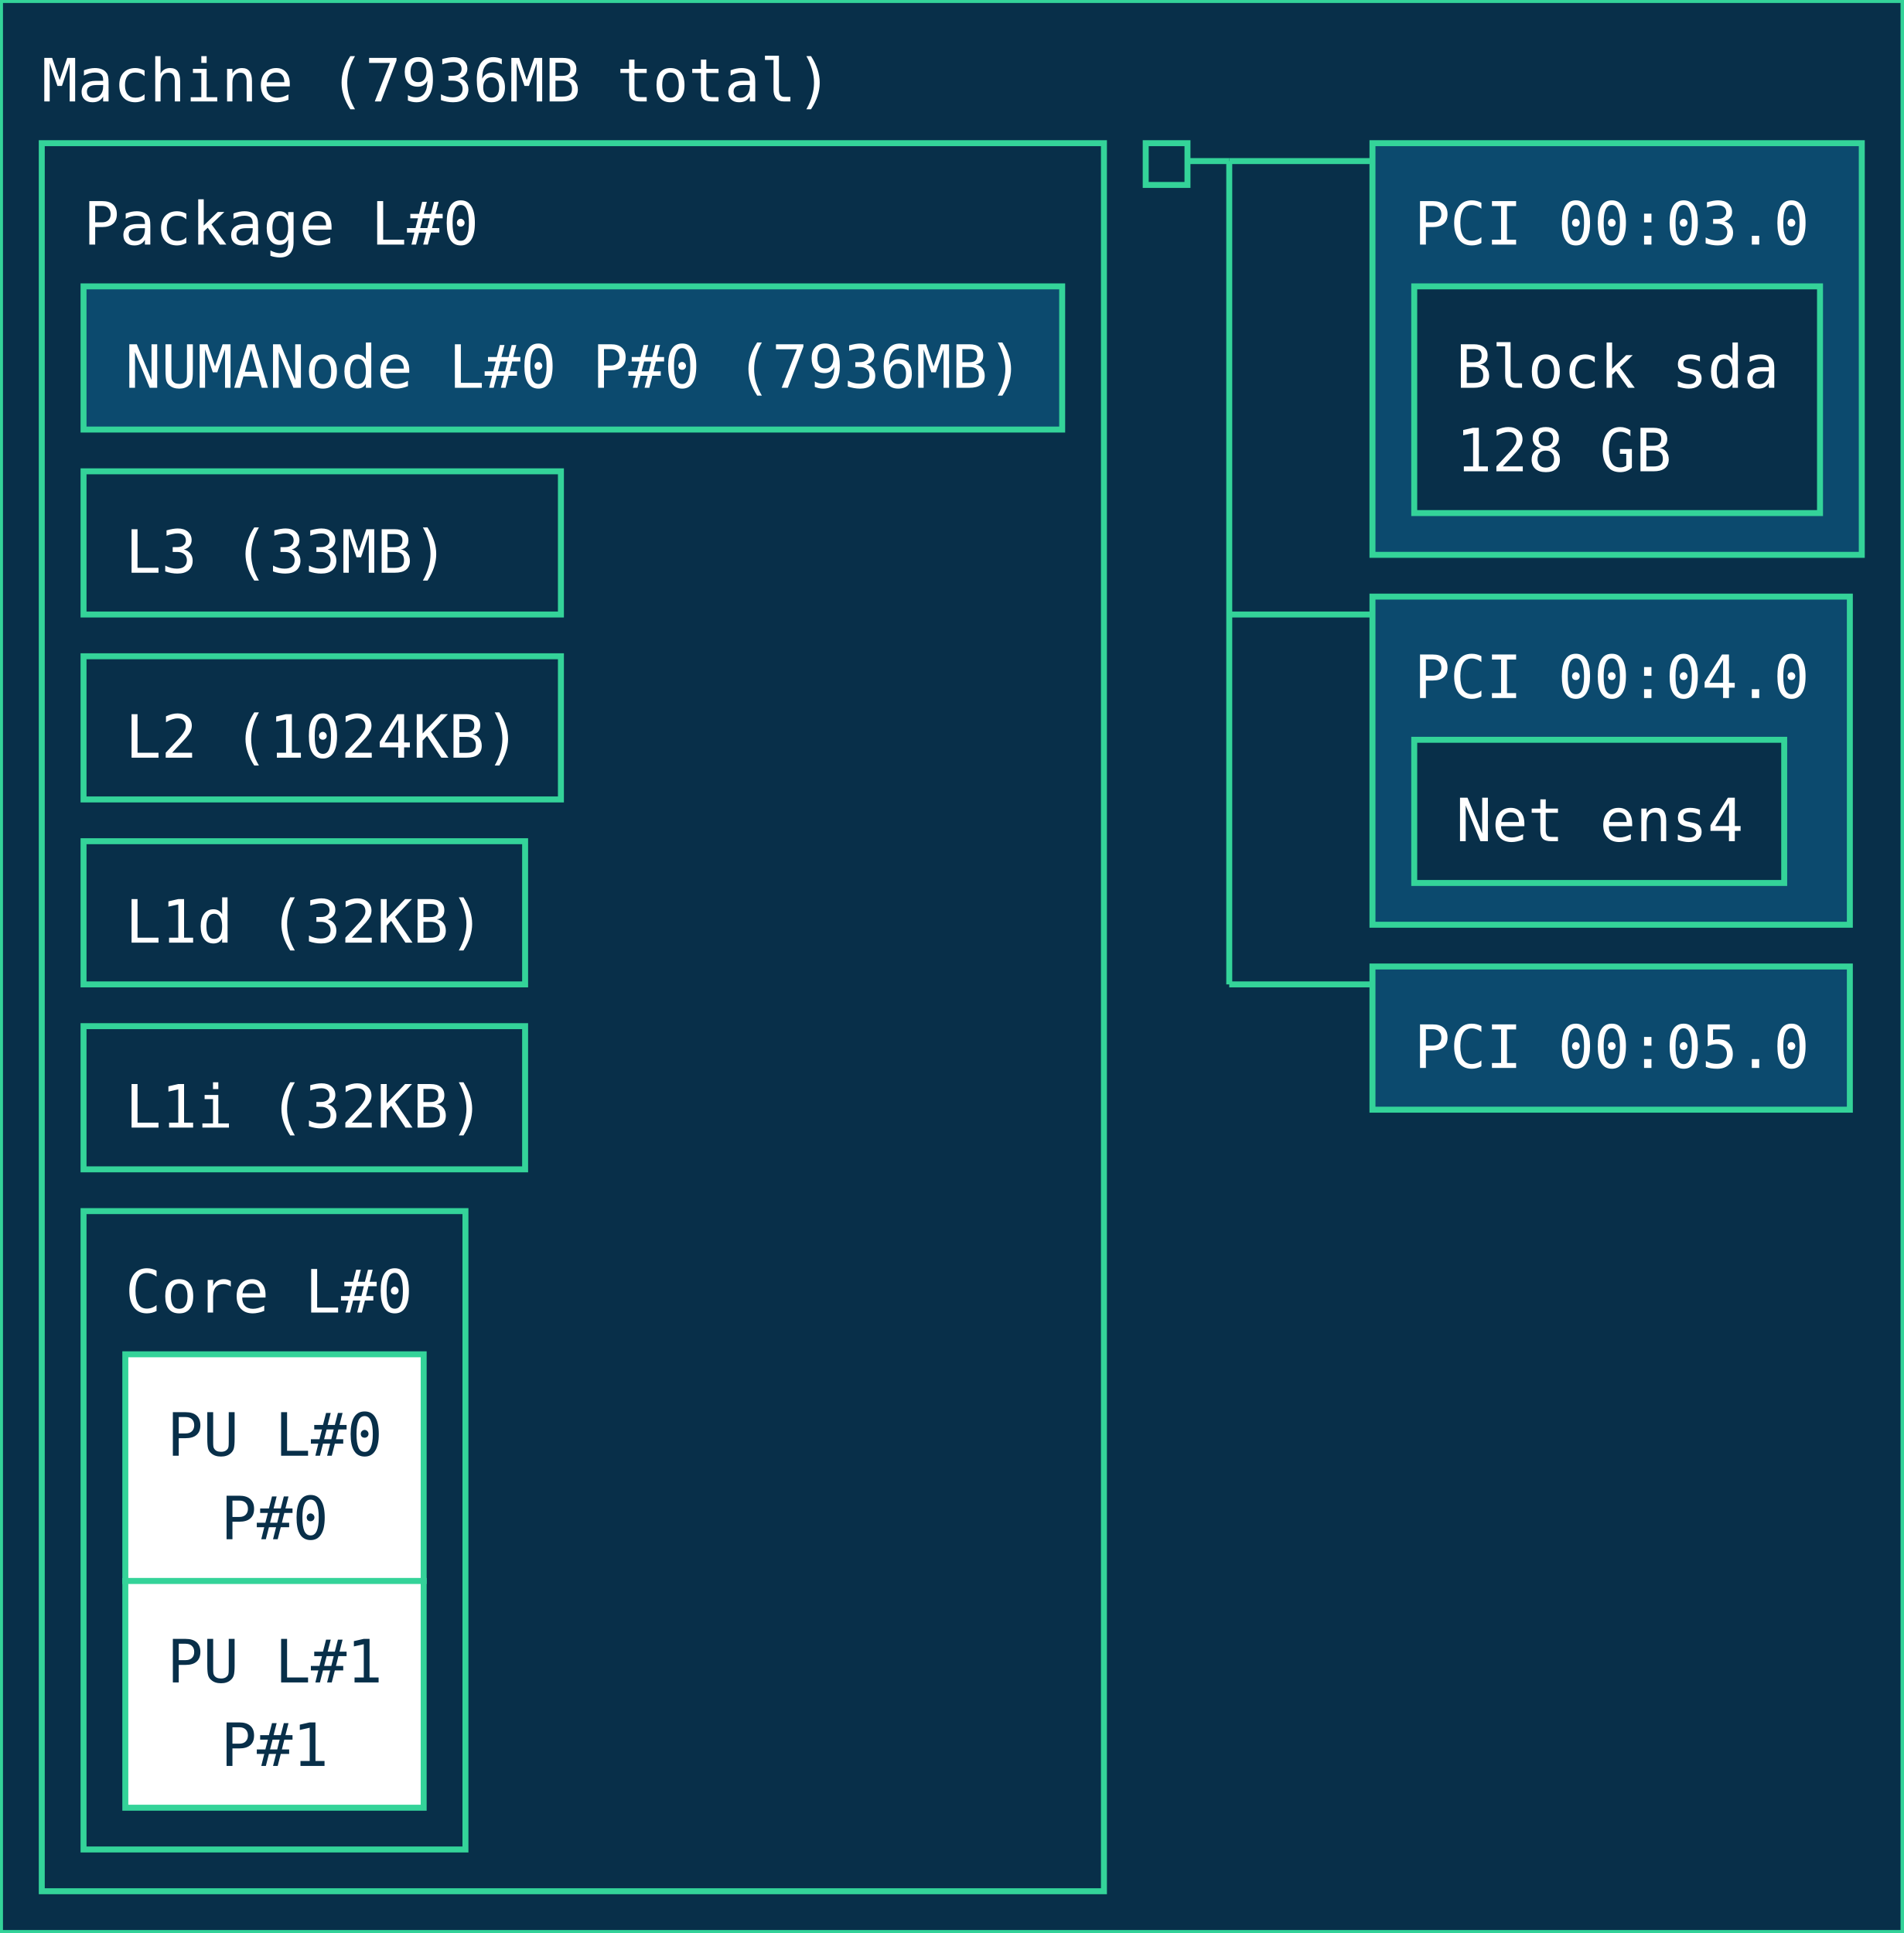
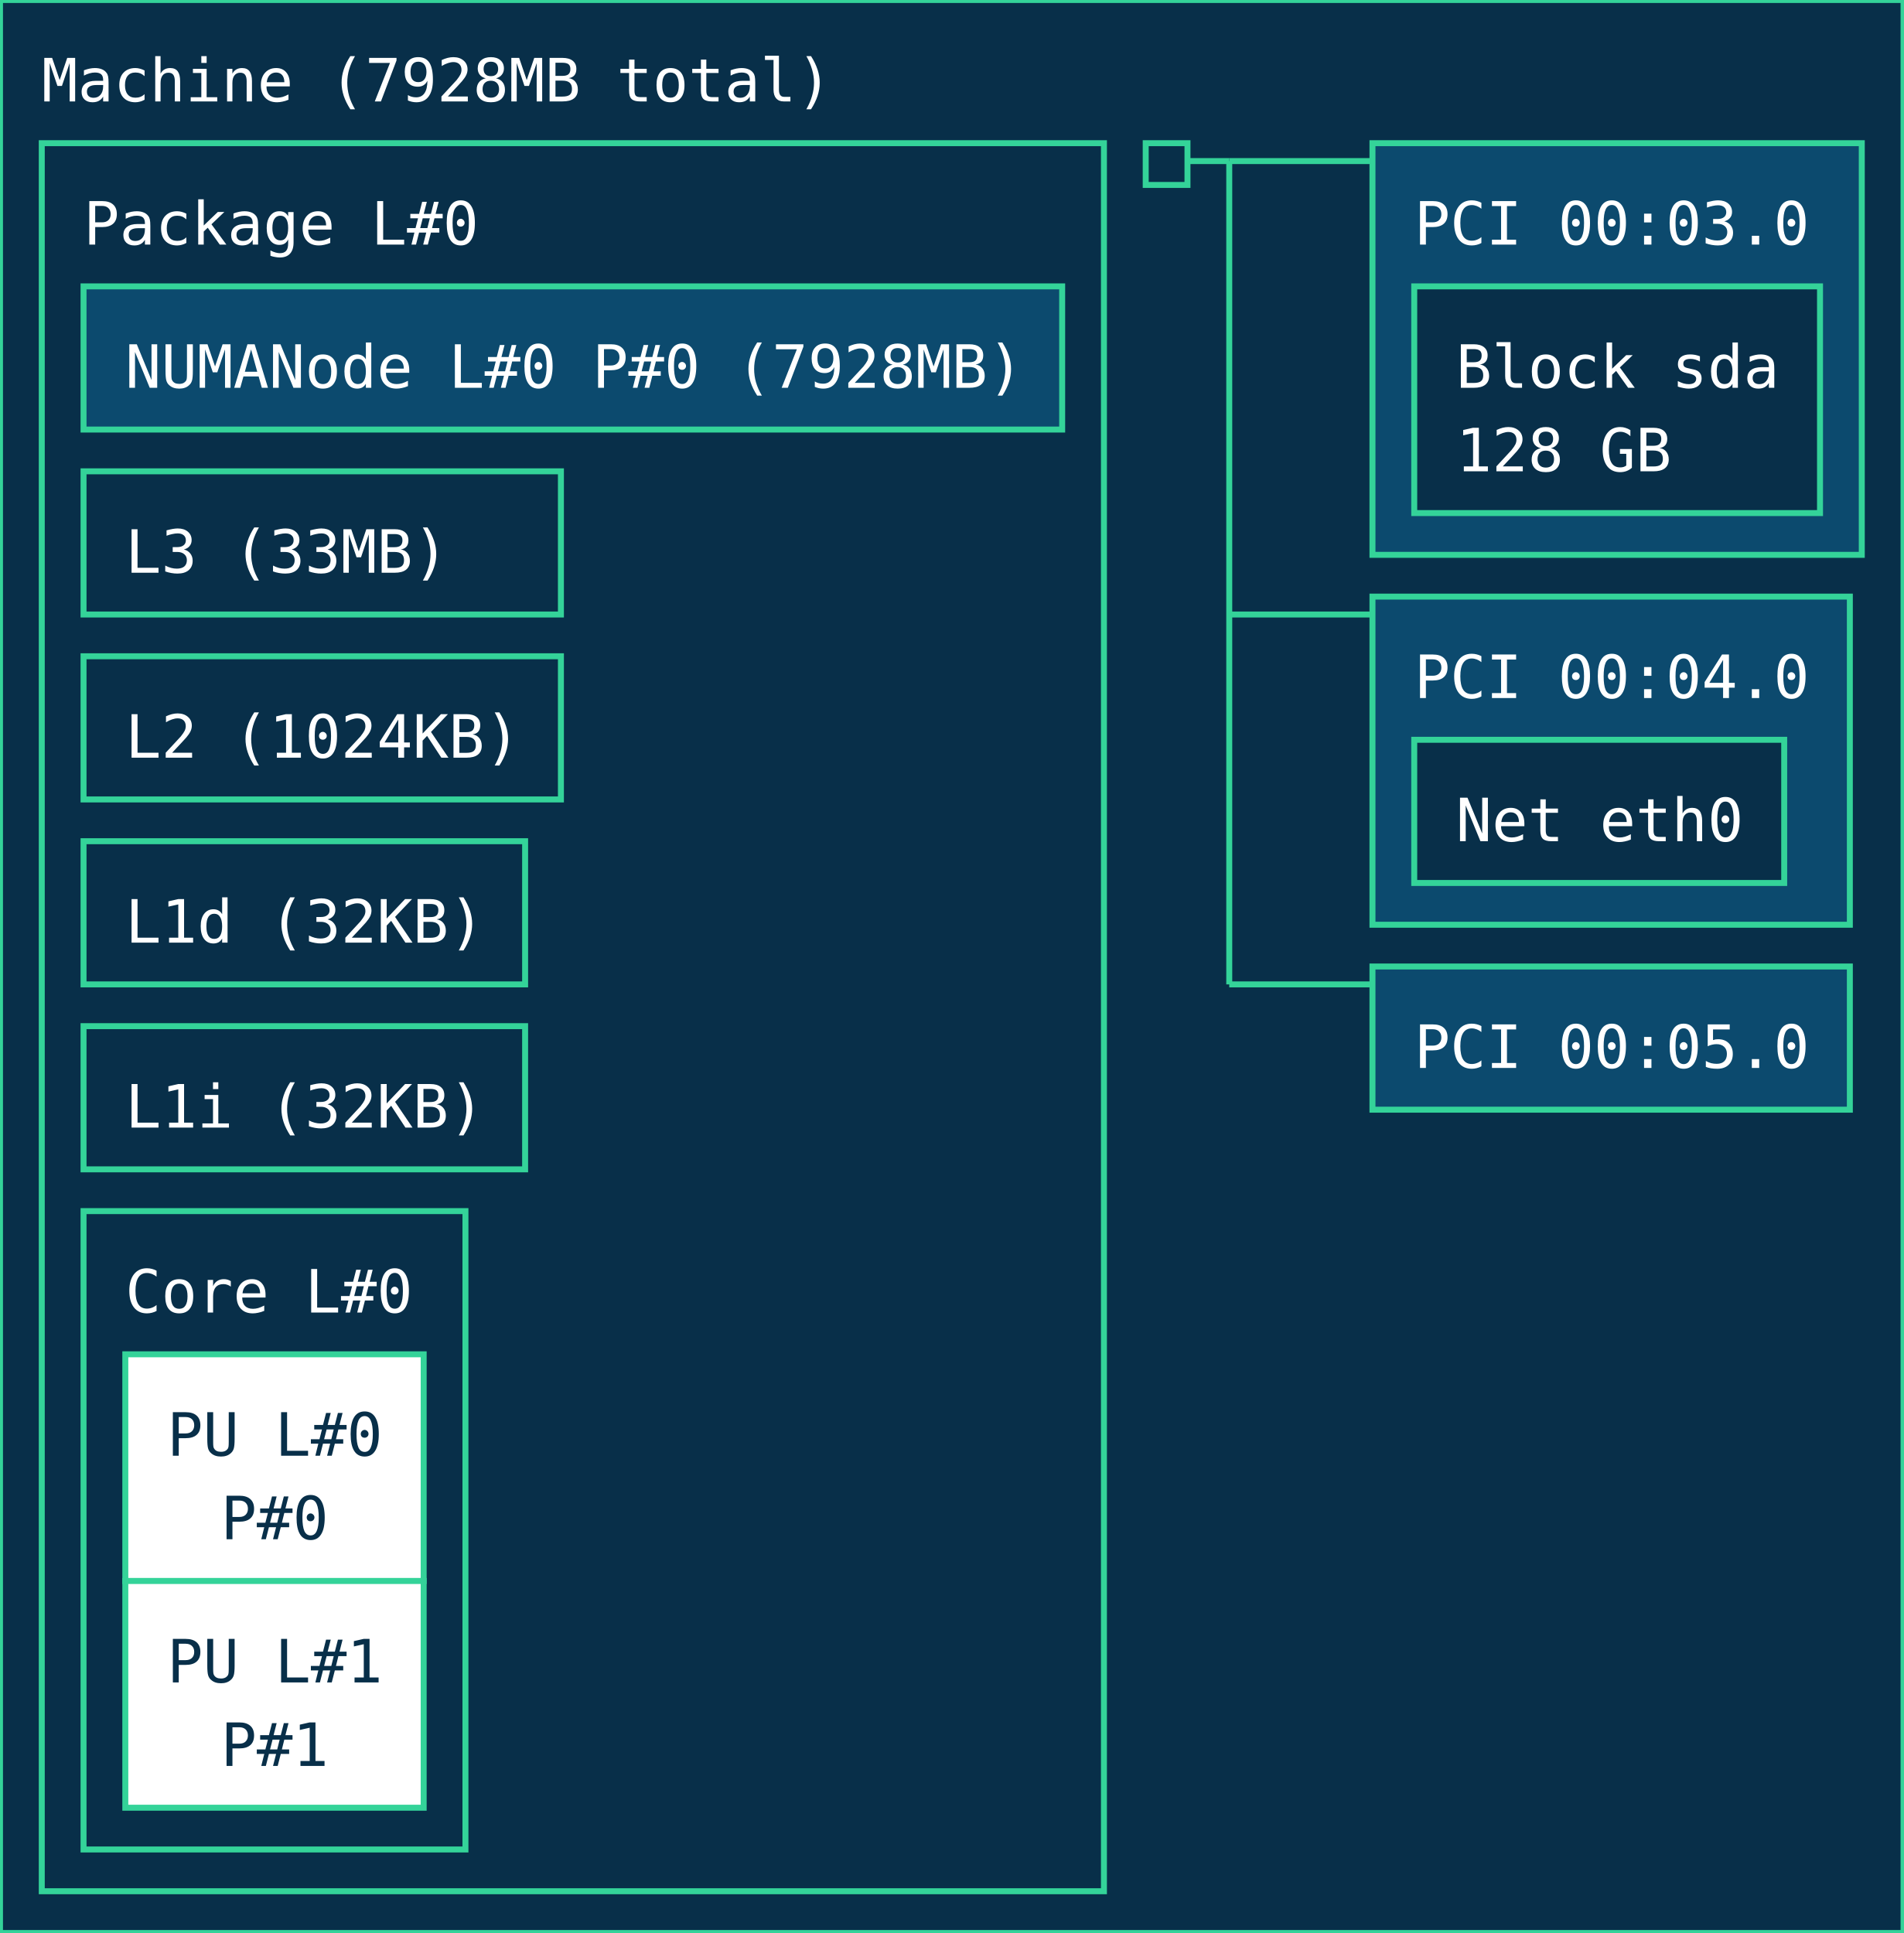
<svg xmlns="http://www.w3.org/2000/svg" width="319px" height="324px" viewBox="0 0 319px 324px" version="1.1">
  <style>
        text { pointer-events: none; font-family: ui-monospace, monospace; }
        rect { transition: stroke-width 0.15s ease, filter 0.15s ease; }
        rect:hover {
            stroke: #a7f3d0;
            stroke-width: 2;
            filter: brightness(1.2);
            cursor: pointer;
        }
    </style>
  <rect id="Machine_0_rect" class="Machine" x="0" y="0" width="319" height="324" fill="#082f49" stroke="#34d399" stroke-width="1" />
-   <text id="Machine_0_text" class="Machine" font-family="ui-monospace, monospace" x="7" y="17" fill="#ffffff" font-size="10px">Machine (7936MB total)</text>
+   <text id="Machine_0_text" class="Machine" font-family="ui-monospace, monospace" x="7" y="17" fill="#ffffff" font-size="10px">Machine (7928MB total)</text>
  <rect id="Package_0_rect" class="Package" x="7" y="24" width="178" height="293" fill="#082f49" stroke="#34d399" stroke-width="1" />
  <text id="Package_0_text" class="Package" font-family="ui-monospace, monospace" x="14" y="41" fill="#ffffff" font-size="10px">Package L#0</text>
  <rect id="L3_0_rect" class="L3" x="14" y="79" width="80" height="24" fill="#082f49" stroke="#34d399" stroke-width="1" data-description="CPU Level 3 (L3) cache" />
  <text id="L3_0_text" class="L3" font-family="ui-monospace, monospace" x="21" y="96" fill="#ffffff" font-size="10px">L3 (33MB)</text>
  <rect id="L2_0_rect" class="L2" x="14" y="110" width="80" height="24" fill="#082f49" stroke="#34d399" stroke-width="1" data-description="CPU Level 2 (L2) cache" />
  <text id="L2_0_text" class="L2" font-family="ui-monospace, monospace" x="21" y="127" fill="#ffffff" font-size="10px">L2 (1024KB)</text>
  <rect id="L1d_0_rect" class="L1d" x="14" y="141" width="74" height="24" fill="#082f49" stroke="#34d399" stroke-width="1" data-description="CPU Level 1 (L1) data cache" />
  <text id="L1d_0_text" class="L1d" font-family="ui-monospace, monospace" x="21" y="158" fill="#ffffff" font-size="10px">L1d (32KB)</text>
  <rect id="L1i_0_rect" class="L1i" x="14" y="172" width="74" height="24" fill="#082f49" stroke="#34d399" stroke-width="1" data-description="CPU Level 1 (L1) instruction cache" />
  <text id="L1i_0_text" class="L1i" font-family="ui-monospace, monospace" x="21" y="189" fill="#ffffff" font-size="10px">L1i (32KB)</text>
  <rect id="Core_0_rect" class="Core" x="14" y="203" width="64" height="107" fill="#082f49" stroke="#34d399" stroke-width="1" />
  <text id="Core_0_text" class="Core" font-family="ui-monospace, monospace" x="21" y="220" fill="#ffffff" font-size="10px">Core L#0</text>
  <rect id="PU_0_rect" class="PU" x="21" y="227" width="50" height="38" fill="#ffffff" stroke="#34d399" stroke-width="1" data-description="Processing unit" />
  <text id="PU_0_text" class="PU" font-family="ui-monospace, monospace" x="28" y="244" fill="#082f49" font-size="10px">PU L#0</text>
  <text id="PU_0_text_1" class="PU" font-family="ui-monospace, monospace" x="37" y="258" fill="#082f49" font-size="10px">P#0</text>
  <rect id="PU_1_rect" class="PU" x="21" y="265" width="50" height="38" fill="#ffffff" stroke="#34d399" stroke-width="1" data-description="Processing unit" />
  <text id="PU_1_text" class="PU" font-family="ui-monospace, monospace" x="28" y="282" fill="#082f49" font-size="10px">PU L#1</text>
  <text id="PU_1_text_1" class="PU" font-family="ui-monospace, monospace" x="37" y="296" fill="#082f49" font-size="10px">P#1</text>
  <rect id="NUMANode_0_rect" class="NUMANode" x="14" y="48" width="164" height="24" fill="#0c4a6e" stroke="#34d399" stroke-width="1" />
-   <text id="NUMANode_0_text" class="NUMANode" font-family="ui-monospace, monospace" x="21" y="65" fill="#ffffff" font-size="10px">NUMANode L#0 P#0 (7936MB)</text>
+   <text id="NUMANode_0_text" class="NUMANode" font-family="ui-monospace, monospace" x="21" y="65" fill="#ffffff" font-size="10px">NUMANode L#0 P#0 (7928MB)</text>
  <rect id="HostBridge_0_rect" class="HostBridge" x="192" y="24" width="7" height="7" fill="#082f49" stroke="#34d399" stroke-width="1" data-description="Host bridge" />
  <line id="HostBridge_0_line" class="HostBridge" x1="199" y1="27" x2="206" y2="27" stroke="#34d399" stroke-width="1" />
  <line id="HostBridge_0_line_2" class="HostBridge" x1="206" y1="27" x2="230" y2="27" stroke="#34d399" stroke-width="1" />
  <line id="HostBridge_0_line_3" class="HostBridge" x1="206" y1="103" x2="230" y2="103" stroke="#34d399" stroke-width="1" />
  <line id="HostBridge_0_line_4" class="HostBridge" x1="206" y1="165" x2="230" y2="165" stroke="#34d399" stroke-width="1" />
  <line id="HostBridge_0_line_1" class="HostBridge" x1="206" y1="27" x2="206" y2="165" stroke="#34d399" stroke-width="1" />
  <rect id="PCI_0_rect" class="PCI" x="230" y="24" width="82" height="69" fill="#0c4a6e" stroke="#34d399" stroke-width="1" />
  <text id="PCI_0_text" class="PCI" font-family="ui-monospace, monospace" x="237" y="41" fill="#ffffff" font-size="10px">PCI 00:03.0</text>
  <rect id="Block_0_rect" class="Block" x="237" y="48" width="68" height="38" fill="#082f49" stroke="#34d399" stroke-width="1" />
  <text id="Block_0_text" class="Block" font-family="ui-monospace, monospace" x="244" y="65" fill="#ffffff" font-size="10px">Block sda</text>
  <text id="Block_0_text_1" class="Block" font-family="ui-monospace, monospace" x="244" y="79" fill="#ffffff" font-size="10px">128 GB</text>
  <rect id="PCI_1_rect" class="PCI" x="230" y="100" width="80" height="55" fill="#0c4a6e" stroke="#34d399" stroke-width="1" />
  <text id="PCI_1_text" class="PCI" font-family="ui-monospace, monospace" x="237" y="117" fill="#ffffff" font-size="10px">PCI 00:04.0</text>
  <rect id="Net_1_rect" class="Net" x="237" y="124" width="62" height="24" fill="#082f49" stroke="#34d399" stroke-width="1" />
-   <text id="Net_1_text" class="Net" font-family="ui-monospace, monospace" x="244" y="141" fill="#ffffff" font-size="10px">Net ens4</text>
+   <text id="Net_1_text" class="Net" font-family="ui-monospace, monospace" x="244" y="141" fill="#ffffff" font-size="10px">Net eth0</text>
  <rect id="PCI_2_rect" class="PCI" x="230" y="162" width="80" height="24" fill="#0c4a6e" stroke="#34d399" stroke-width="1" />
  <text id="PCI_2_text" class="PCI" font-family="ui-monospace, monospace" x="237" y="179" fill="#ffffff" font-size="10px">PCI 00:05.0</text>
</svg>
